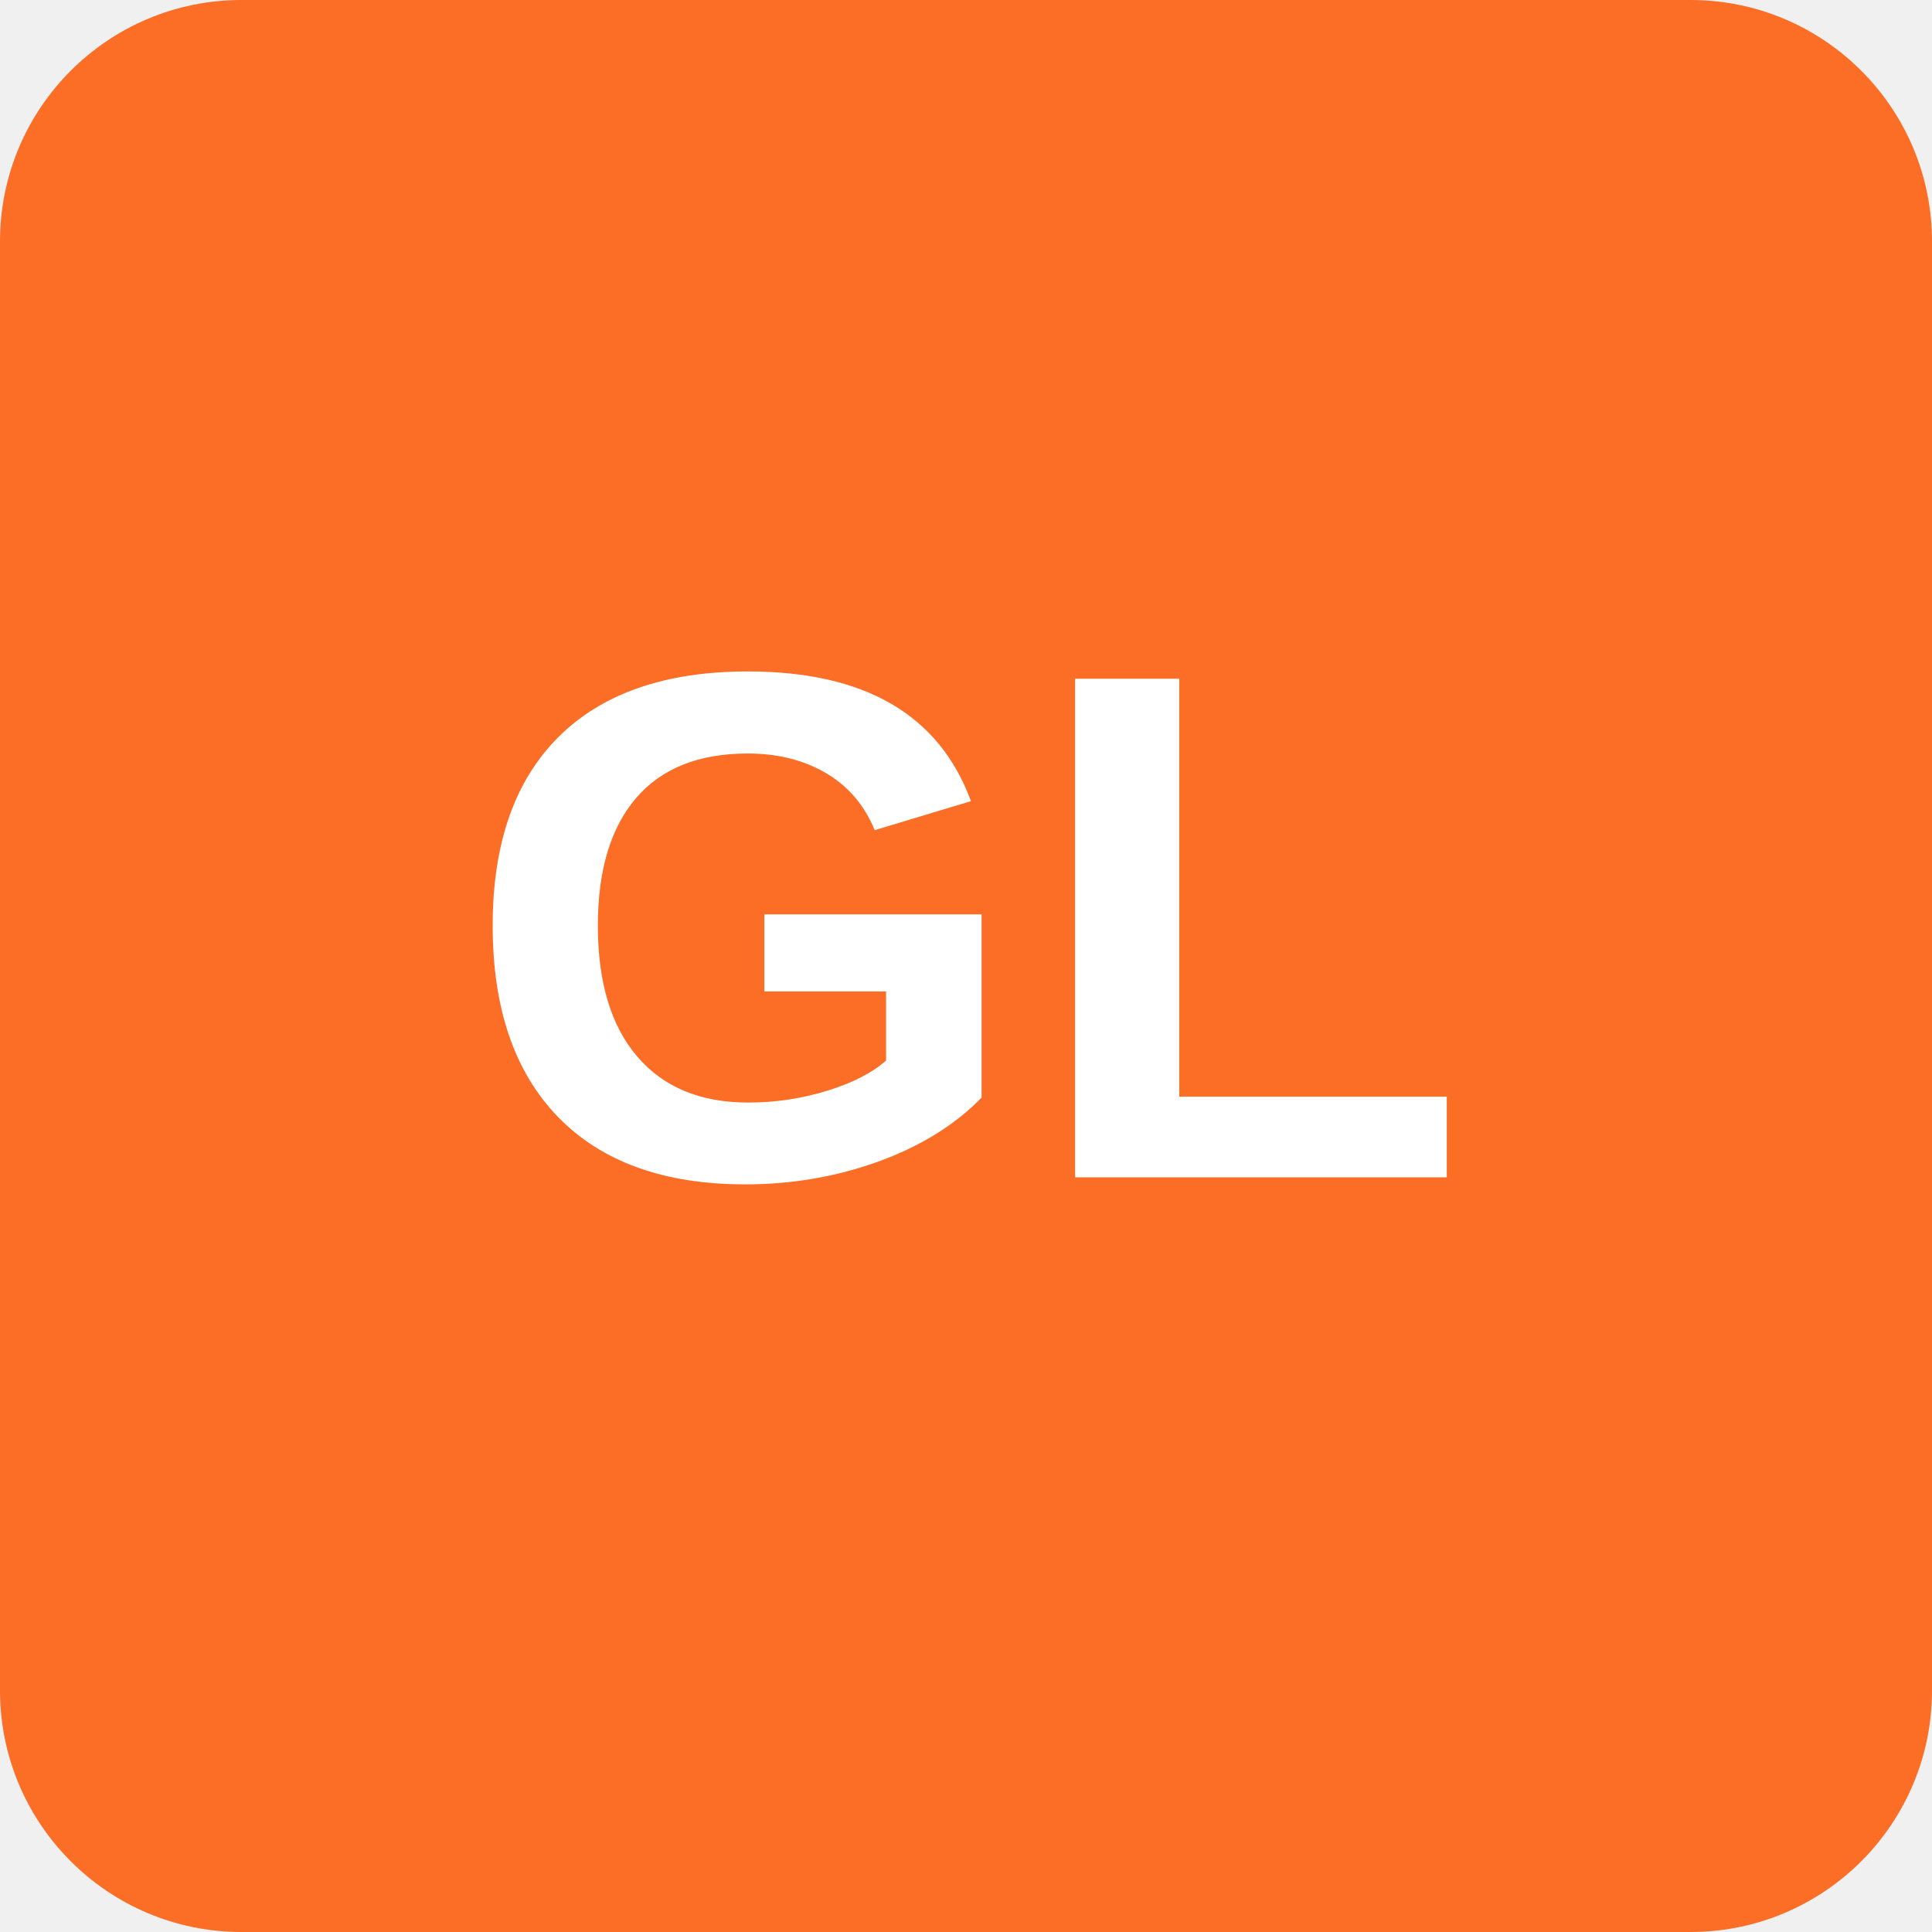
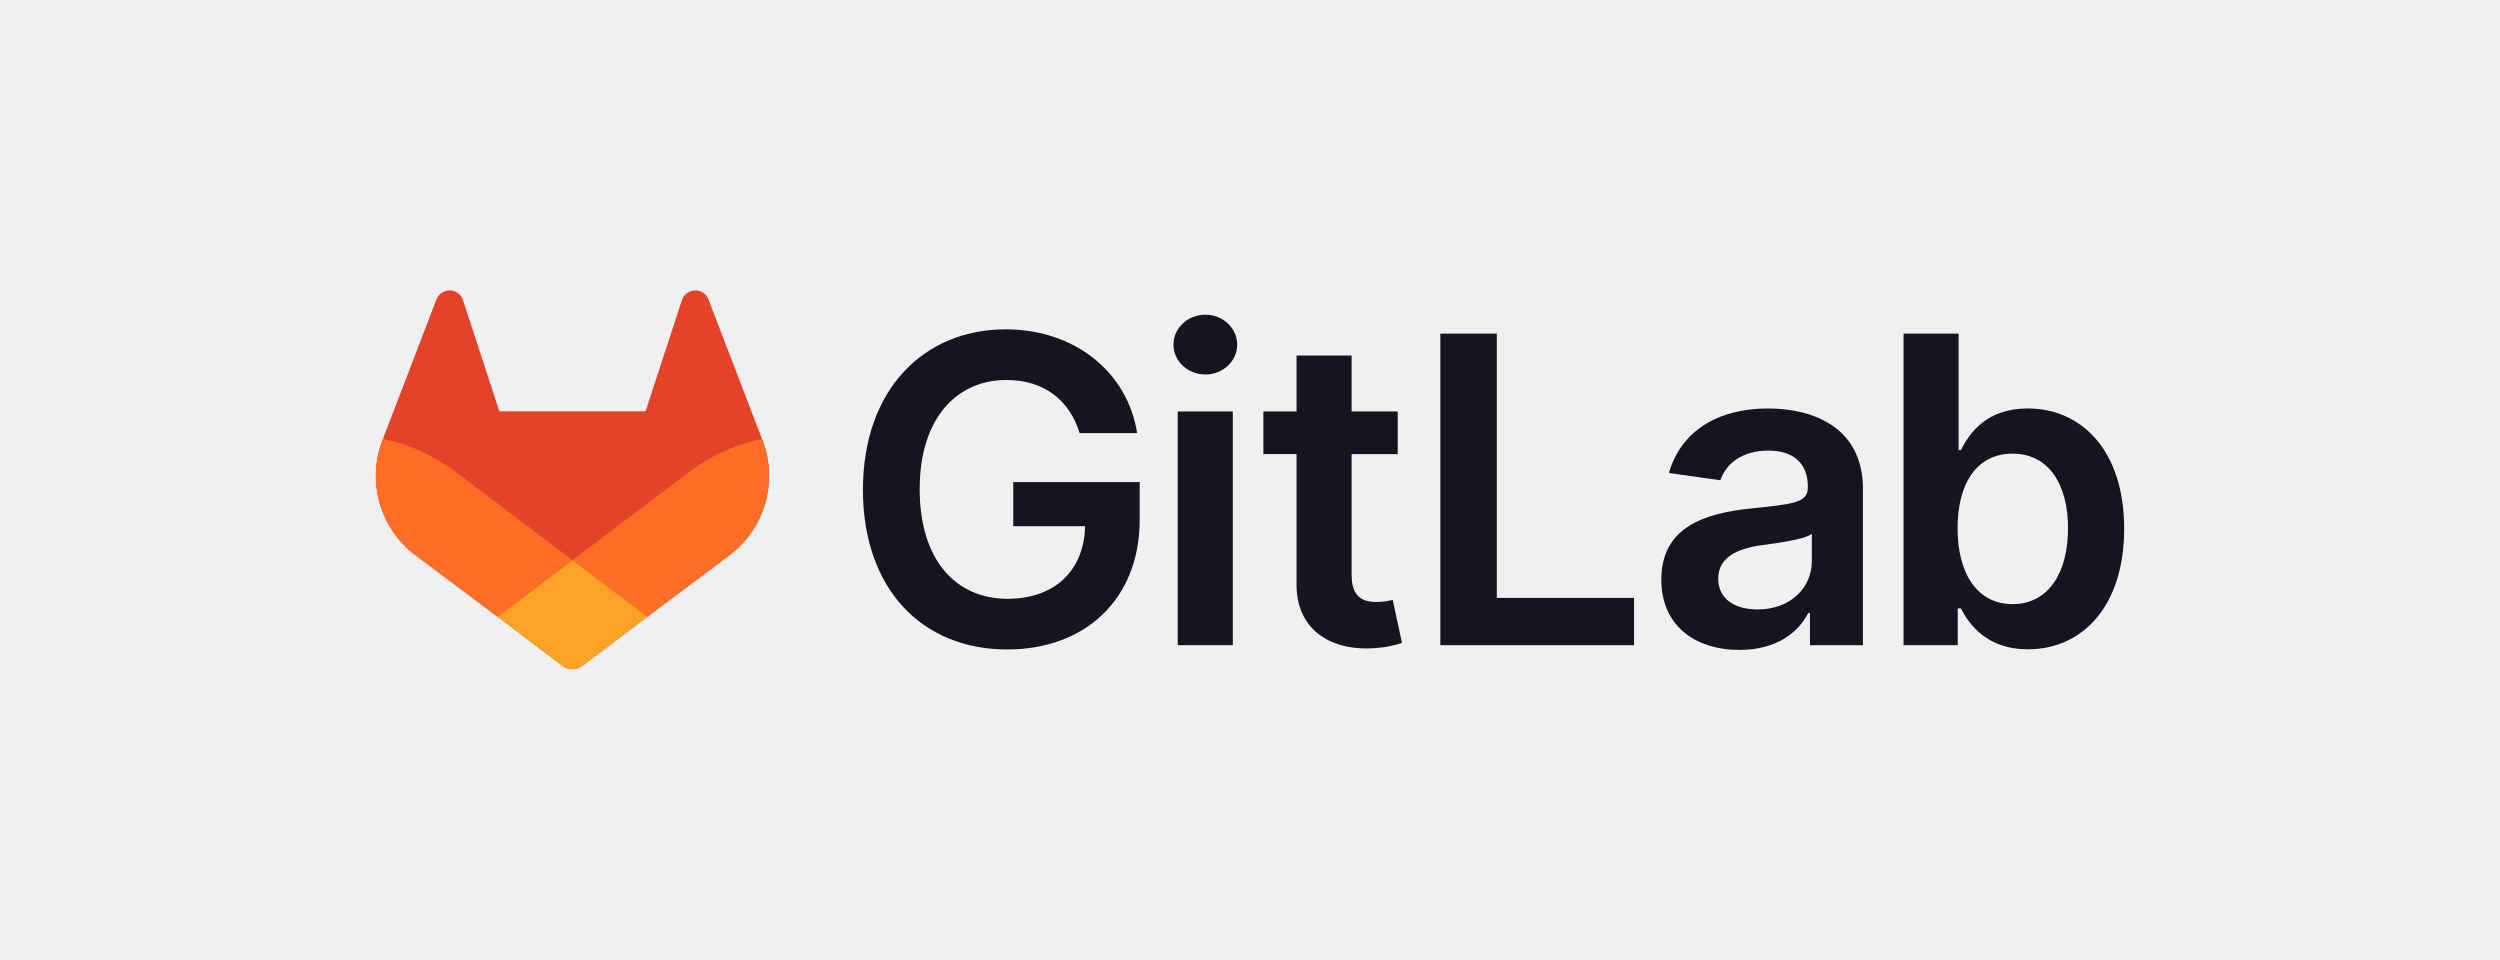
- <svg xmlns="http://www.w3.org/2000/svg" viewBox="0 0 128 128" width="128" height="128">
-   <rect width="128" height="128" rx="16" fill="#FC6D26" />
-   <text x="64" y="78" font-family="Arial, sans-serif" font-size="48" font-weight="bold" fill="#FFFFFF" text-anchor="middle">GL</text>
+ <svg xmlns="http://www.w3.org/2000/svg" id="LOGO" width="990" height="380" viewBox="0 0 990 380">
+   <defs>
+     <style>
+       .cls-1 {
+         fill: #fca326;
+       }
+ 
+       .cls-2 {
+         fill: #fc6d26;
+       }
+ 
+       .cls-3 {
+         fill: #e24329;
+       }
+ 
+       .cls-4 {
+         fill: #171321;
+       }
+     </style>
+   </defs>
+   <g>
+     <path class="cls-4" d="M427.521,171.508h22.775c-3.796-24.221-24.764-41.092-52.058-41.092-32.295,0-56.517,23.74-56.517,63.506,0,39.044,23.137,63.266,57.18,63.266,30.548,0,52.42-19.643,52.42-51.456v-14.822h-50.07v17.473h28.439c-.361,17.594-12.111,28.74-30.669,28.74-20.667,0-34.826-15.485-34.826-43.442,0-27.776,14.4-43.201,34.344-43.201,14.882,0,25.005,7.953,28.981,21.028Z" />
+     <path class="cls-4" d="M466.374,255.5h21.811v-92.548h-21.811v92.548ZM477.34,148.297c6.929,0,12.592-5.302,12.592-11.809,0-6.568-5.663-11.87-12.592-11.87-6.989,0-12.653,5.302-12.653,11.87,0,6.507,5.664,11.809,12.653,11.809Z" />
+     <path class="cls-4" d="M553.499,162.952h-18.257v-22.173h-21.811v22.173h-13.135v16.871h13.135v51.456c-.12,17.413,12.533,25.969,28.921,25.487,6.206-.181,10.484-1.386,12.834-2.169l-3.674-17.051c-1.205.301-3.676.843-6.388.843-5.482,0-9.882-1.928-9.882-10.725v-47.84h18.257v-16.871Z" />
+     <path class="cls-4" d="M570.38,255.5h76.702v-18.739h-54.347v-104.659h-22.354v123.397Z" />
+     <path class="cls-4" d="M688.855,257.368c14.521,0,23.197-6.809,27.173-14.581h.723v12.713h20.968v-61.94c0-24.463-19.944-31.813-37.598-31.813-19.462,0-34.405,8.676-39.225,25.547l20.366,2.892c2.169-6.327,8.314-11.749,18.979-11.749,10.123,0,15.667,5.182,15.667,14.28v.361c0,6.266-6.568,6.568-22.896,8.315-17.956,1.928-35.127,7.291-35.127,28.138,0,18.196,13.316,27.837,30.97,27.837ZM696.025,241.341c-9.098,0-15.606-4.157-15.606-12.171,0-8.375,7.292-11.87,17.052-13.256,5.724-.783,17.172-2.229,20.003-4.519v10.906c0,10.303-8.315,19.04-21.45,19.04Z" />
+     <path class="cls-4" d="M753.809,255.5h21.449v-14.581h1.265c3.435,6.748,10.605,16.207,26.512,16.207,21.811,0,38.139-17.292,38.139-47.78,0-30.849-16.81-47.6-38.2-47.6-16.328,0-23.136,9.821-26.451,16.509h-.903v-46.153h-21.811v123.397ZM775.198,209.226c0-17.955,7.713-29.584,21.75-29.584,14.521,0,21.993,12.352,21.993,29.584,0,17.353-7.592,30.006-21.993,30.006-13.918,0-21.75-12.051-21.75-30.006Z" />
+   </g>
+   <g>
+     <path class="cls-3" d="M301.959,174.372l-.213-.558-21.199-55.309c-.424-1.084-1.185-1.996-2.177-2.627-.988-.634-2.147-.933-3.323-.87-1.169.062-2.292.489-3.208,1.218-.91.736-1.566,1.73-1.875,2.853l-14.313,43.807h-57.91l-14.313-43.807c-.309-1.123-.965-2.118-1.875-2.853-.916-.729-2.039-1.156-3.208-1.218-1.175-.062-2.335.236-3.323.87-.992.63-1.753,1.543-2.177,2.627l-21.199,55.312-.213.555c-6.282,16.385-.929,34.908,13.059,45.488.026.016.049.036.076.056l.187.141,32.291,24.174,15.972,12.09,9.72,7.349c2.341,1.773,5.579,1.773,7.92,0l9.719-7.349,15.968-12.09,32.481-24.315c.03-.023.056-.043.085-.066,13.978-10.58,19.327-29.096,13.049-45.478Z" />
+     <path class="cls-2" d="M301.959,174.372l-.213-.558c-10.517,2.161-20.204,6.61-28.498,12.816-.135.099-25.205,19.058-46.552,35.197,15.85,11.985,29.648,22.404,29.648,22.404l32.481-24.315c.03-.023.056-.043.085-.066,13.978-10.58,19.327-29.096,13.049-45.478Z" />
+     <path class="cls-1" d="M197.045,244.231l15.972,12.09,9.72,7.349c2.341,1.773,5.579,1.773,7.92,0l9.719-7.349,15.968-12.09s-13.798-10.419-29.648-22.404c-15.853,11.985-29.651,22.404-29.651,22.404Z" />
+     <path class="cls-2" d="M180.141,186.63c-8.291-6.203-17.974-10.655-28.495-12.813l-.213.555c-6.282,16.385-.929,34.908,13.059,45.488.026.016.049.036.076.056l.187.141,32.291,24.174s13.798-10.419,29.651-22.404c-21.347-16.139-46.42-35.098-46.555-35.197Z" />
+   </g>
</svg>
